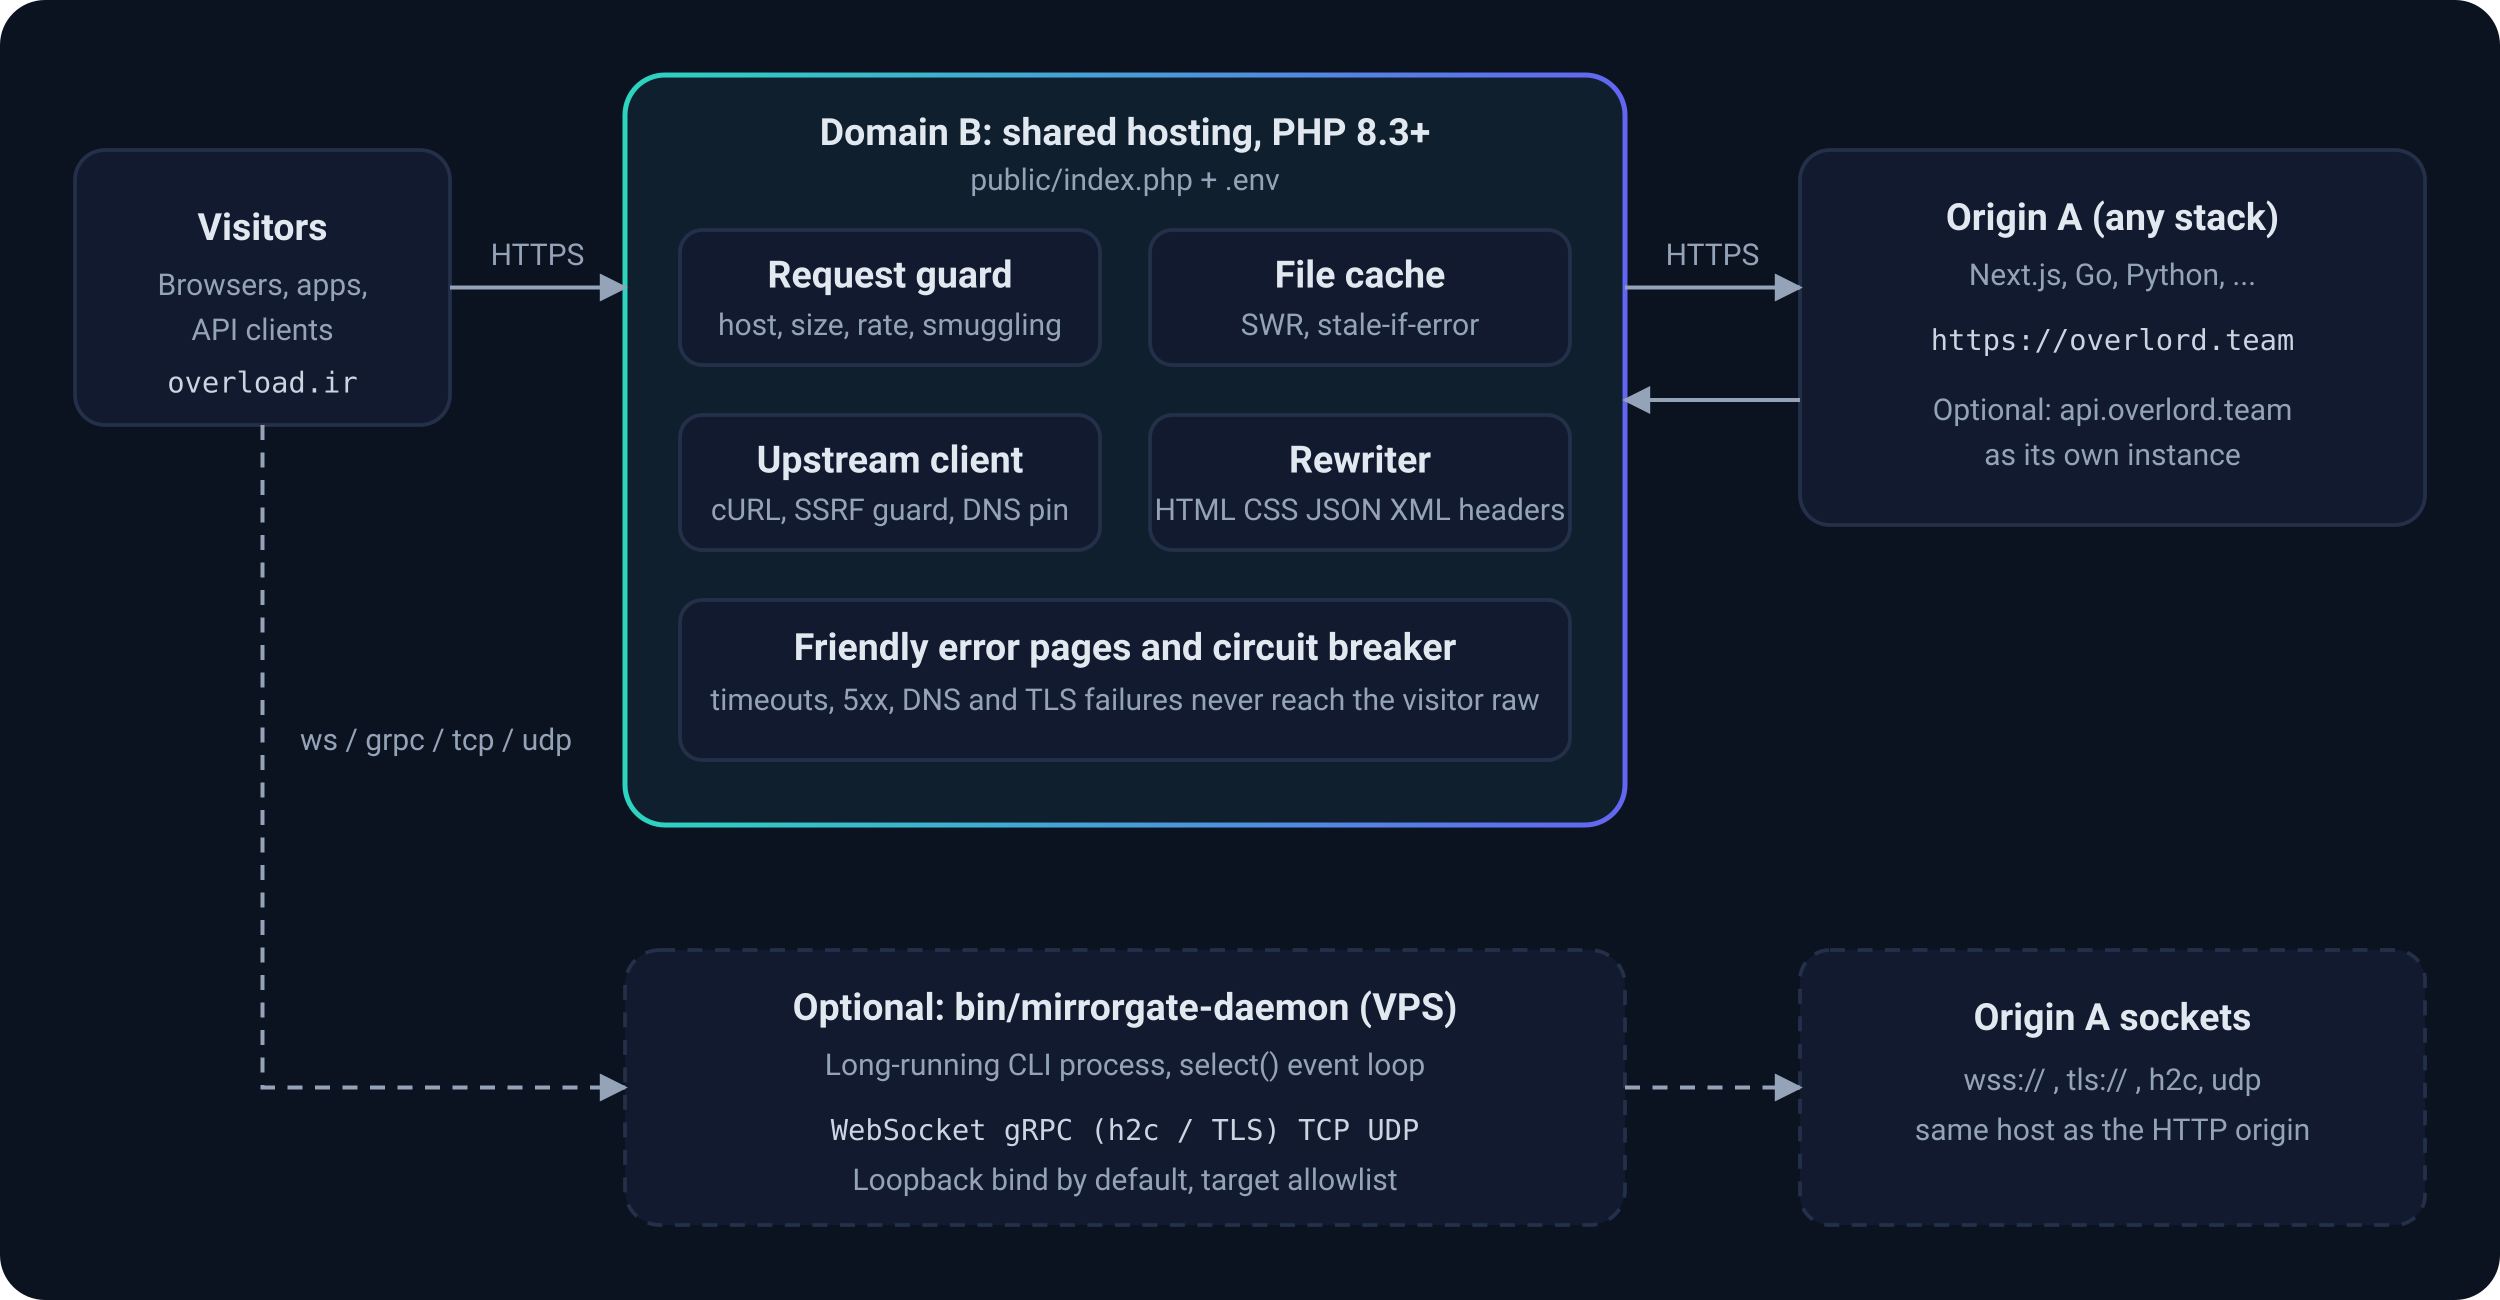
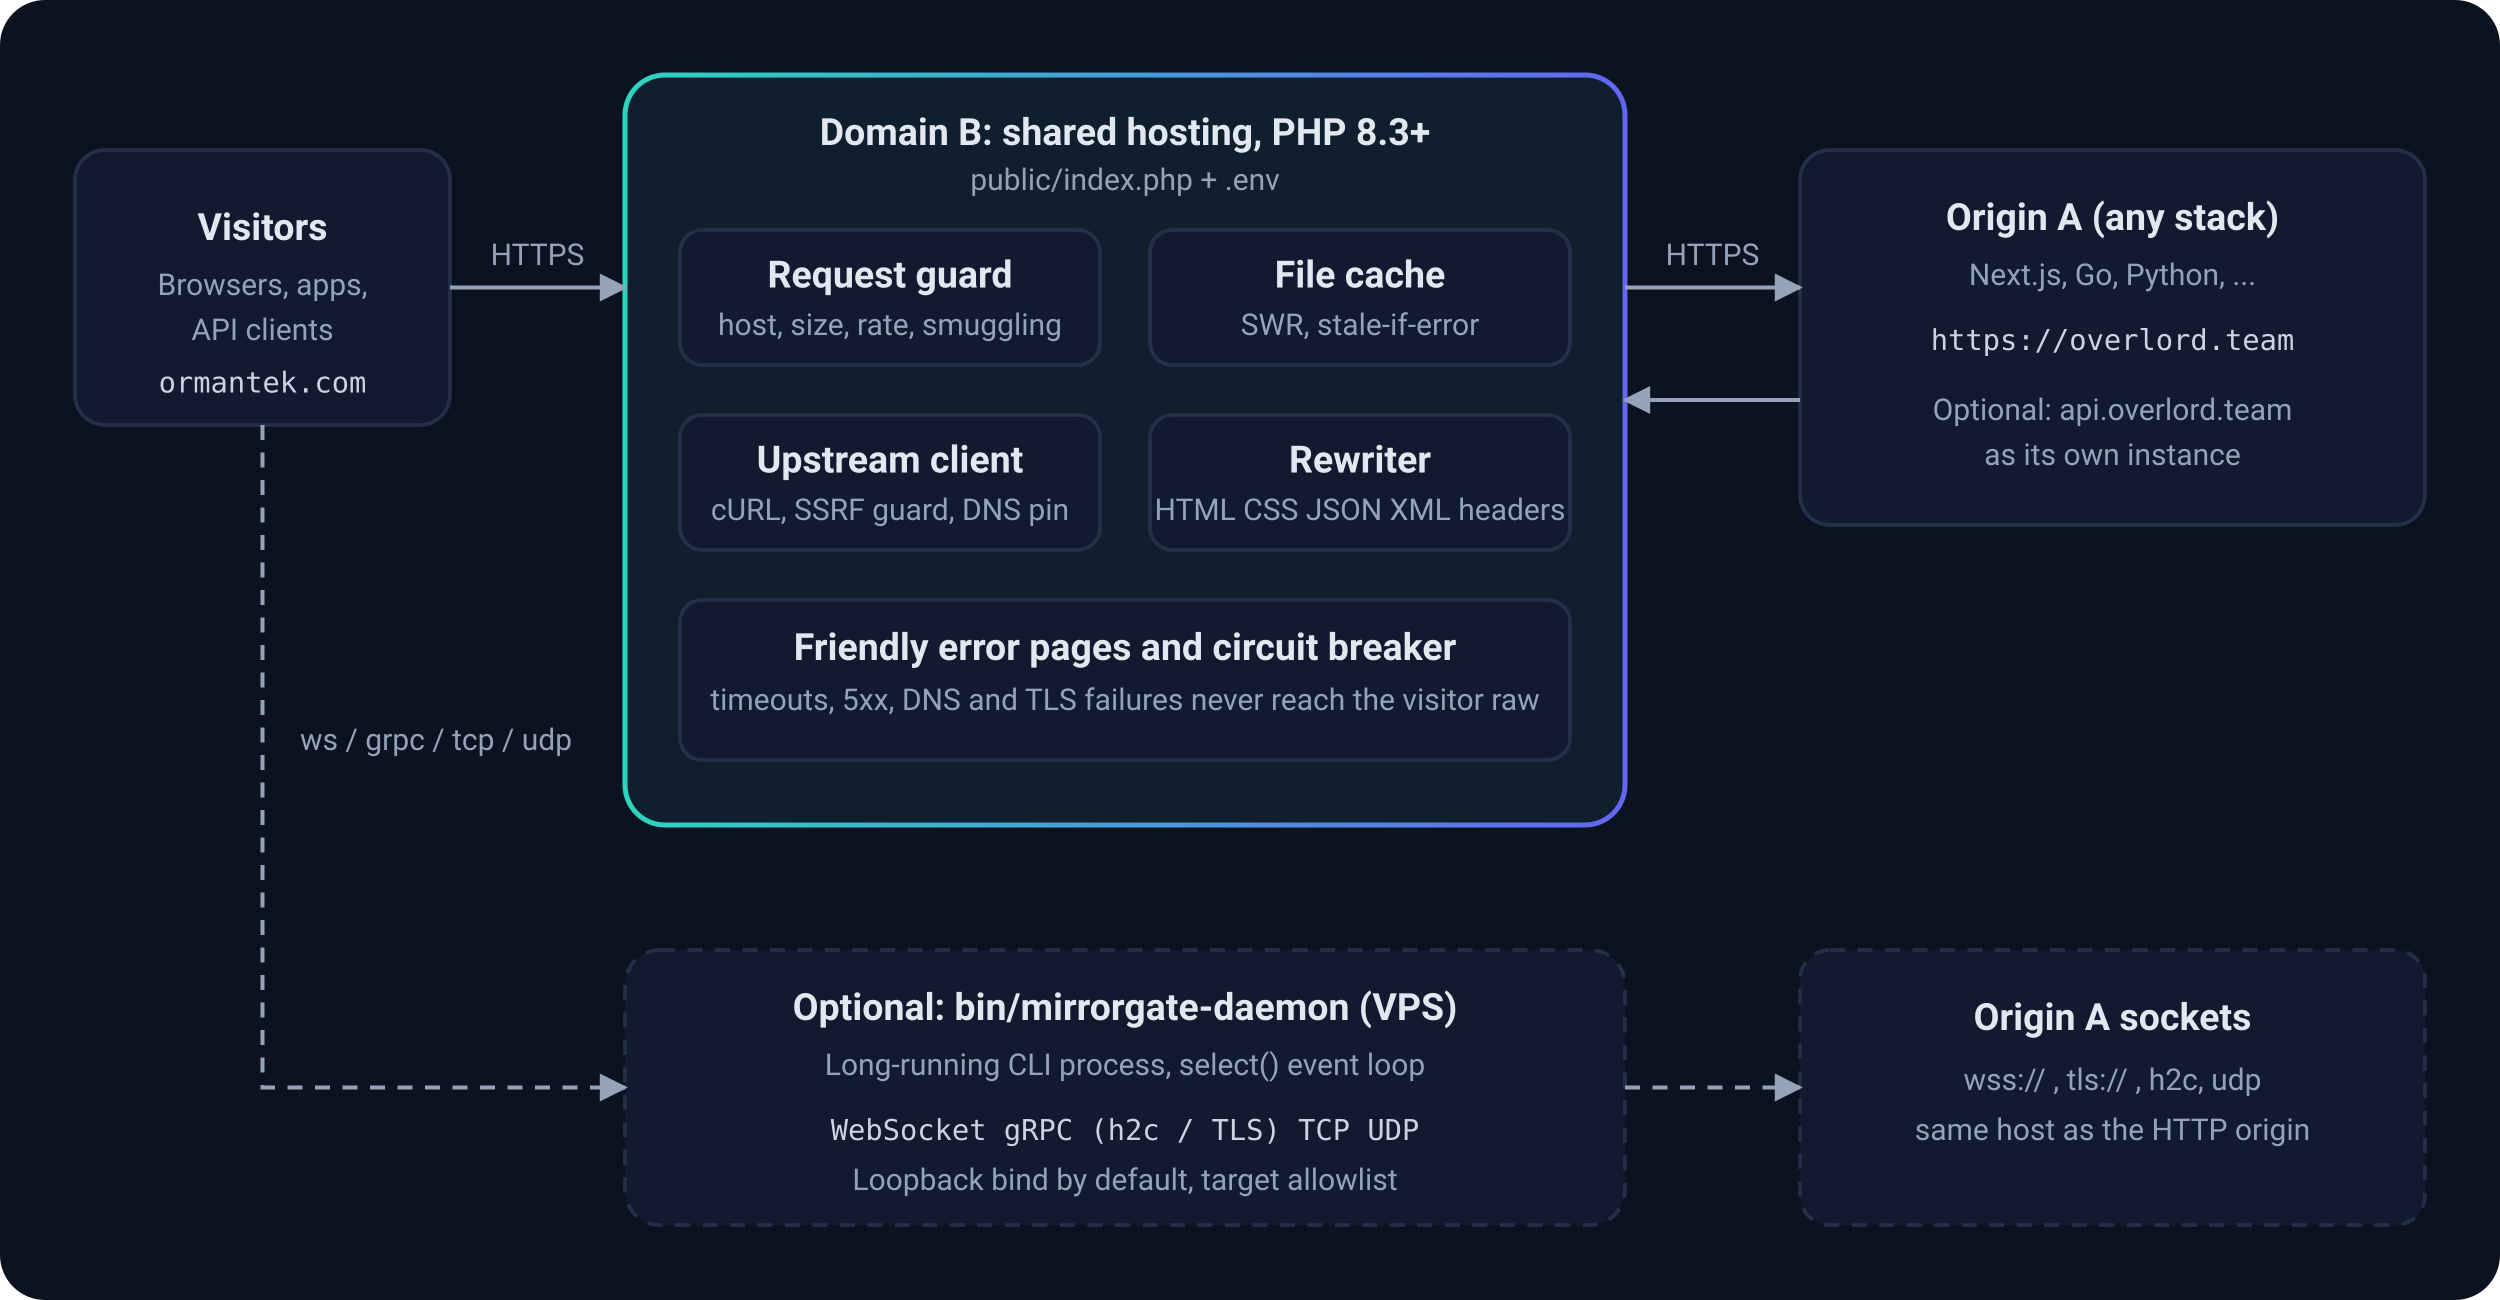
<svg xmlns="http://www.w3.org/2000/svg" viewBox="0 0 1000 520" role="img" aria-labelledby="t d">
  <defs>
    <marker id="a" viewBox="0 0 10 10" refX="9" refY="5" markerWidth="7" markerHeight="7" orient="auto-start-reverse">
      <path d="M0 0L10 5L0 10z" fill="#94a3b8" />
    </marker>
    <linearGradient id="g" x1="0" y1="0" x2="1" y2="0">
      <stop offset="0" stop-color="#2dd4bf" />
      <stop offset="1" stop-color="#6366f1" />
    </linearGradient>
    <style>
      text{font-family:system-ui,-apple-system,"Segoe UI",Roboto,Helvetica,Arial,sans-serif;fill:#e2e8f0}
      .h{font-size:15px;font-weight:700}
      .s{font-size:12px;fill:#94a3b8}
      .m{font-family:ui-monospace,SFMono-Regular,Menlo,Consolas,monospace;font-size:11.5px;fill:#cbd5e1}
      .box{fill:#111a2e;stroke:#243049;stroke-width:1.5}
      .hl{fill:#0f1f2e;stroke:url(#g);stroke-width:2}
      .ln{stroke:#94a3b8;stroke-width:1.6;fill:none}
      .dash{stroke-dasharray:6 5}
    </style>
  </defs>
  <rect width="1000" height="520" rx="18" fill="#0b1220" />
  <rect class="box" x="30" y="60" width="150" height="110" rx="12" />
  <text class="h" x="105" y="96" text-anchor="middle">Visitors</text>
  <text class="s" x="105" y="118" text-anchor="middle">Browsers, apps,</text>
  <text class="s" x="105" y="136" text-anchor="middle">API clients</text>
-   <text class="m" x="105" y="157" text-anchor="middle">overload.ir</text>
+   <text class="m" x="105" y="157" text-anchor="middle">ormantek.com</text>
  <rect class="hl" x="250" y="30" width="400" height="300" rx="16" />
  <text class="h" x="450" y="58" text-anchor="middle">Domain B: shared hosting, PHP 8.3+</text>
  <text class="s" x="450" y="76" text-anchor="middle">public/index.php + .env</text>
  <rect class="box" x="272" y="92" width="168" height="54" rx="9" />
  <text class="h" x="356" y="115" text-anchor="middle">Request guard</text>
  <text class="s" x="356" y="134" text-anchor="middle">host, size, rate, smuggling</text>
  <rect class="box" x="460" y="92" width="168" height="54" rx="9" />
  <text class="h" x="544" y="115" text-anchor="middle">File cache</text>
  <text class="s" x="544" y="134" text-anchor="middle">SWR, stale-if-error</text>
  <rect class="box" x="272" y="166" width="168" height="54" rx="9" />
  <text class="h" x="356" y="189" text-anchor="middle">Upstream client</text>
  <text class="s" x="356" y="208" text-anchor="middle">cURL, SSRF guard, DNS pin</text>
  <rect class="box" x="460" y="166" width="168" height="54" rx="9" />
  <text class="h" x="544" y="189" text-anchor="middle">Rewriter</text>
  <text class="s" x="544" y="208" text-anchor="middle">HTML CSS JSON XML headers</text>
  <rect class="box" x="272" y="240" width="356" height="64" rx="9" />
  <text class="h" x="450" y="264" text-anchor="middle">Friendly error pages and circuit breaker</text>
  <text class="s" x="450" y="284" text-anchor="middle">timeouts, 5xx, DNS and TLS failures never reach the visitor raw</text>
  <rect class="box" x="720" y="60" width="250" height="150" rx="12" />
  <text class="h" x="845" y="92" text-anchor="middle">Origin A (any stack)</text>
  <text class="s" x="845" y="114" text-anchor="middle">Next.js, Go, Python, ...</text>
  <text class="m" x="845" y="140" text-anchor="middle">https://overlord.team</text>
  <text class="s" x="845" y="168" text-anchor="middle">Optional: api.overlord.team</text>
  <text class="s" x="845" y="186" text-anchor="middle">as its own instance</text>
  <rect class="box" x="250" y="380" width="400" height="110" rx="14" style="stroke-dasharray:6 5" />
  <text class="h" x="450" y="408" text-anchor="middle">Optional: bin/mirrorgate-daemon (VPS)</text>
  <text class="s" x="450" y="430" text-anchor="middle">Long-running CLI process, select() event loop</text>
  <text class="m" x="450" y="456" text-anchor="middle">WebSocket   gRPC (h2c / TLS)   TCP   UDP</text>
  <text class="s" x="450" y="476" text-anchor="middle">Loopback bind by default, target allowlist</text>
  <rect class="box" x="720" y="380" width="250" height="110" rx="12" style="stroke-dasharray:6 5" />
  <text class="h" x="845" y="412" text-anchor="middle">Origin A sockets</text>
  <text class="s" x="845" y="436" text-anchor="middle">wss:// , tls:// , h2c, udp</text>
  <text class="s" x="845" y="456" text-anchor="middle">same host as the HTTP origin</text>
  <path class="ln" d="M180 115H250" marker-end="url(#a)" />
  <path class="ln" d="M650 115H720" marker-end="url(#a)" />
  <path class="ln" d="M720 160H650" marker-end="url(#a)" />
  <path class="ln dash" d="M105 170V435H250" marker-end="url(#a)" />
  <path class="ln dash" d="M650 435H720" marker-end="url(#a)" />
  <text class="s" x="215" y="106" text-anchor="middle">HTTPS</text>
  <text class="s" x="685" y="106" text-anchor="middle">HTTPS</text>
  <text class="s" x="120" y="300">ws / grpc / tcp / udp</text>
</svg>
